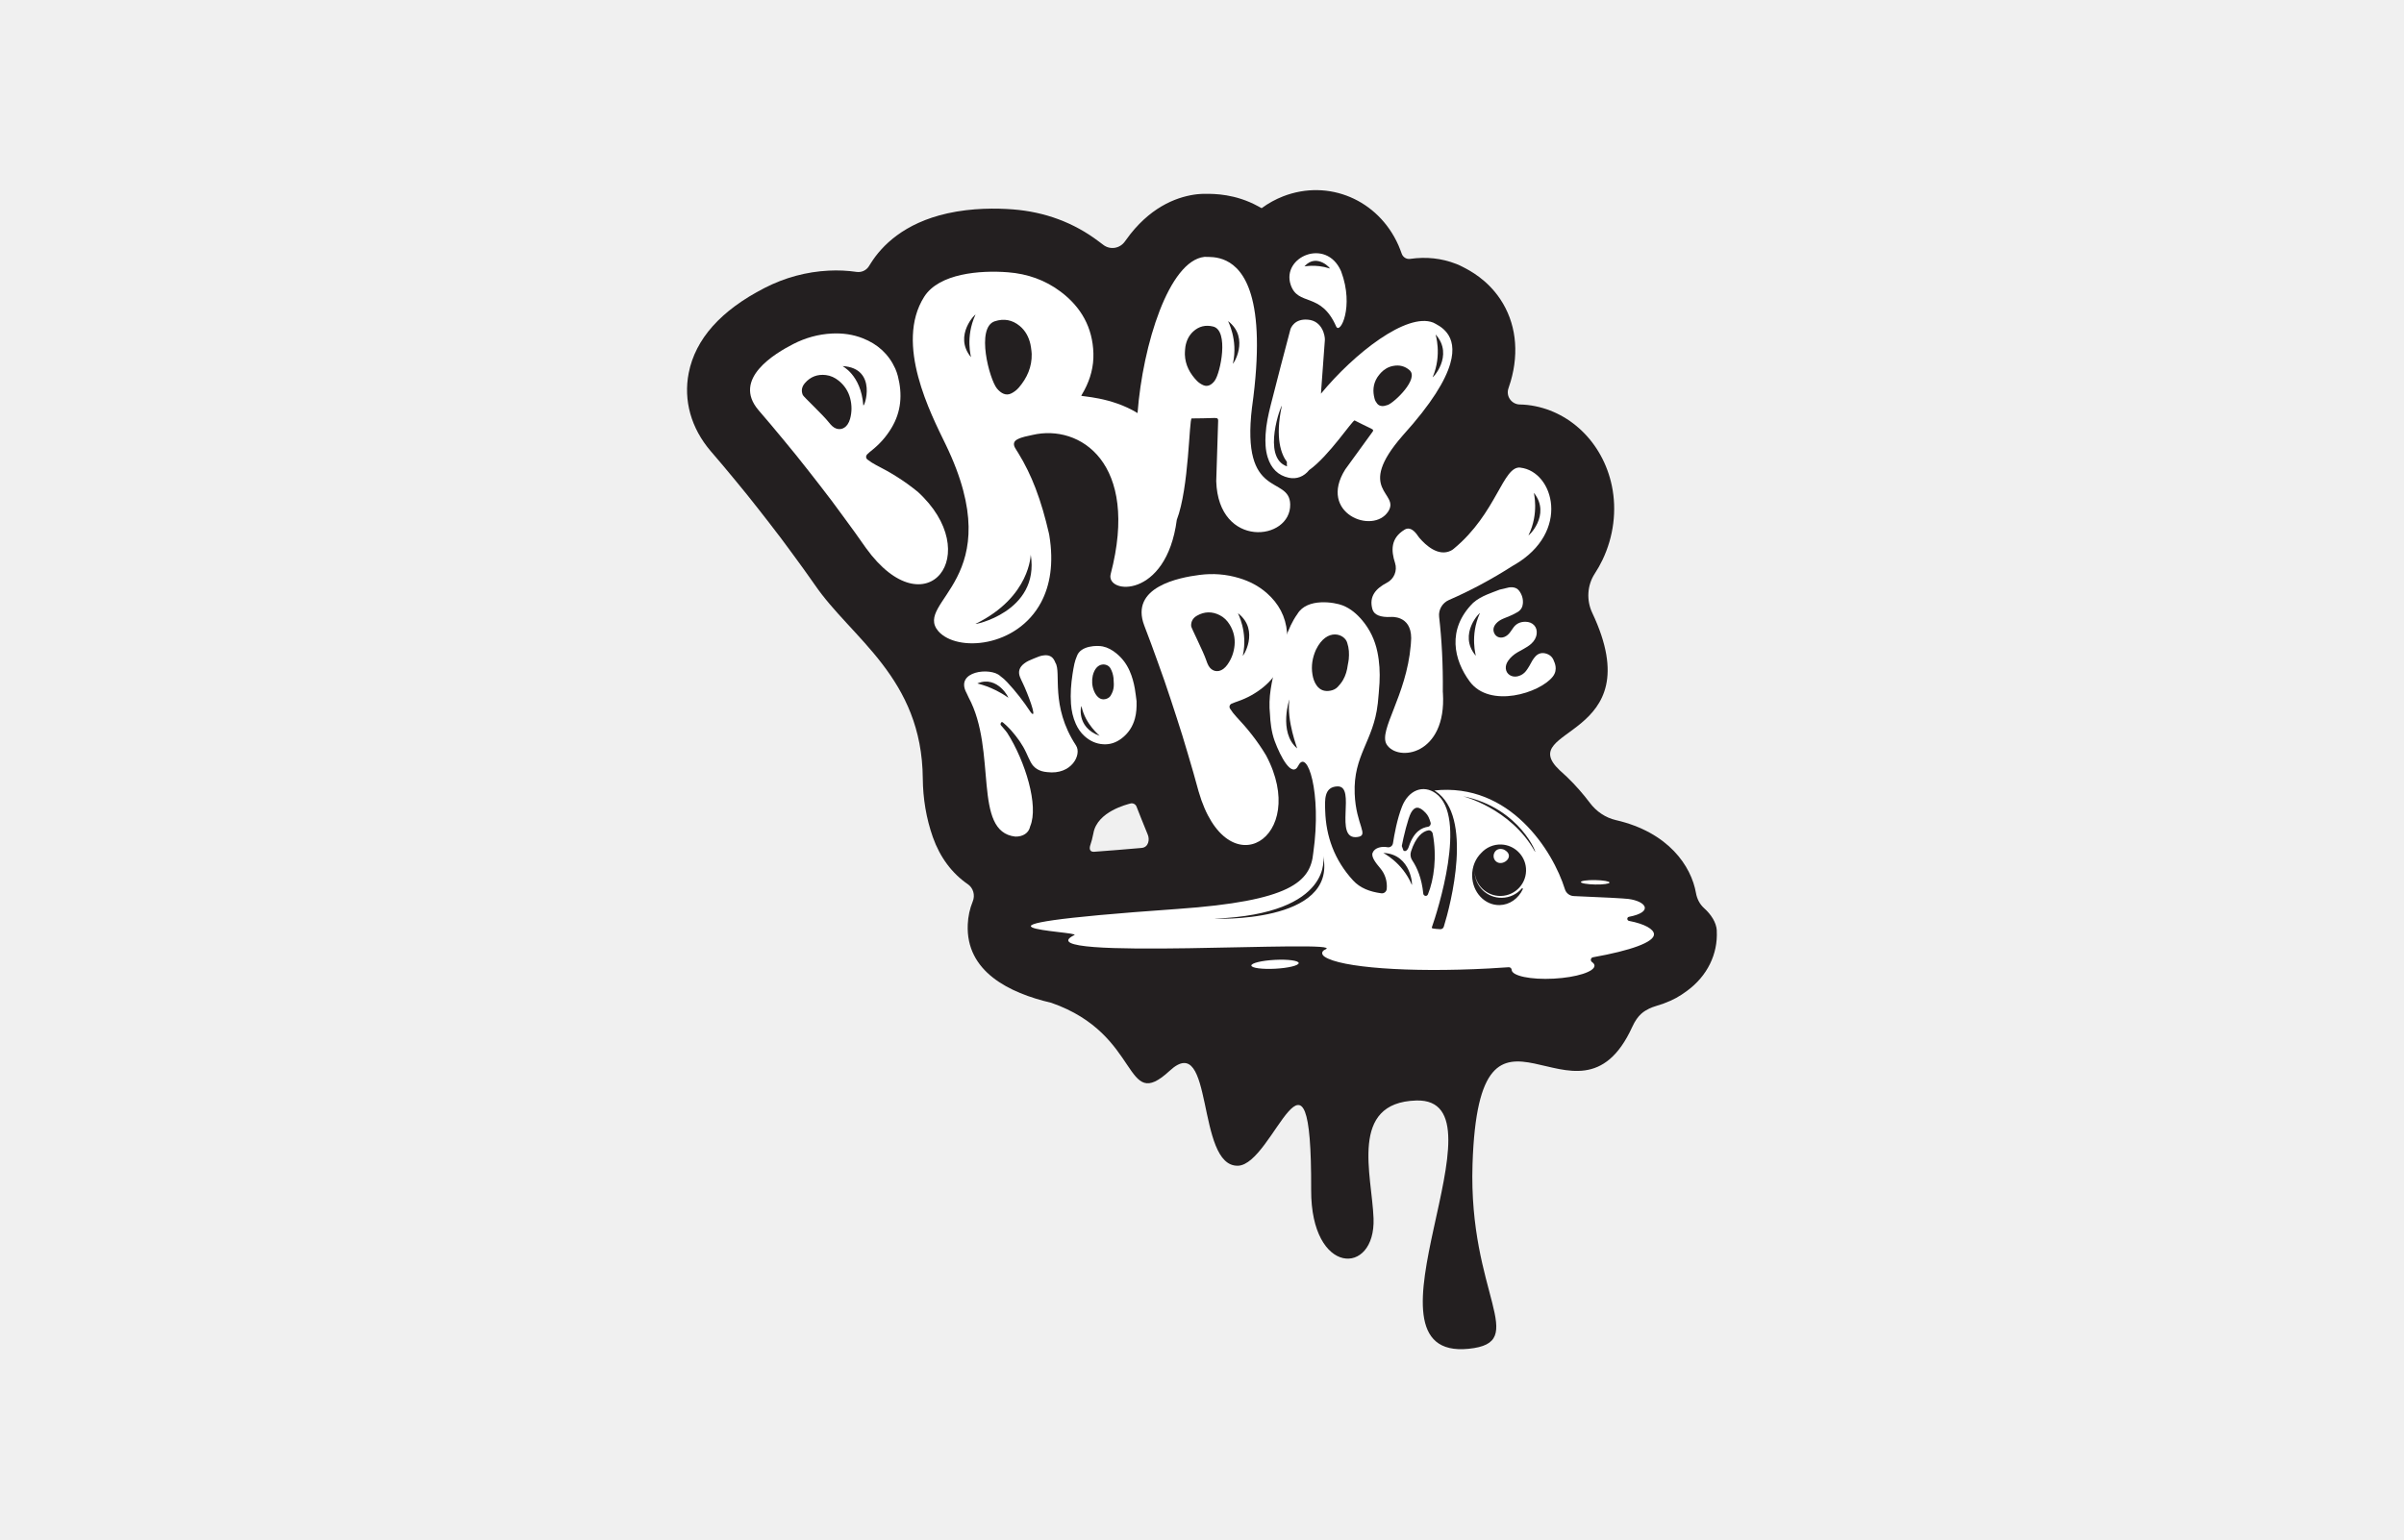
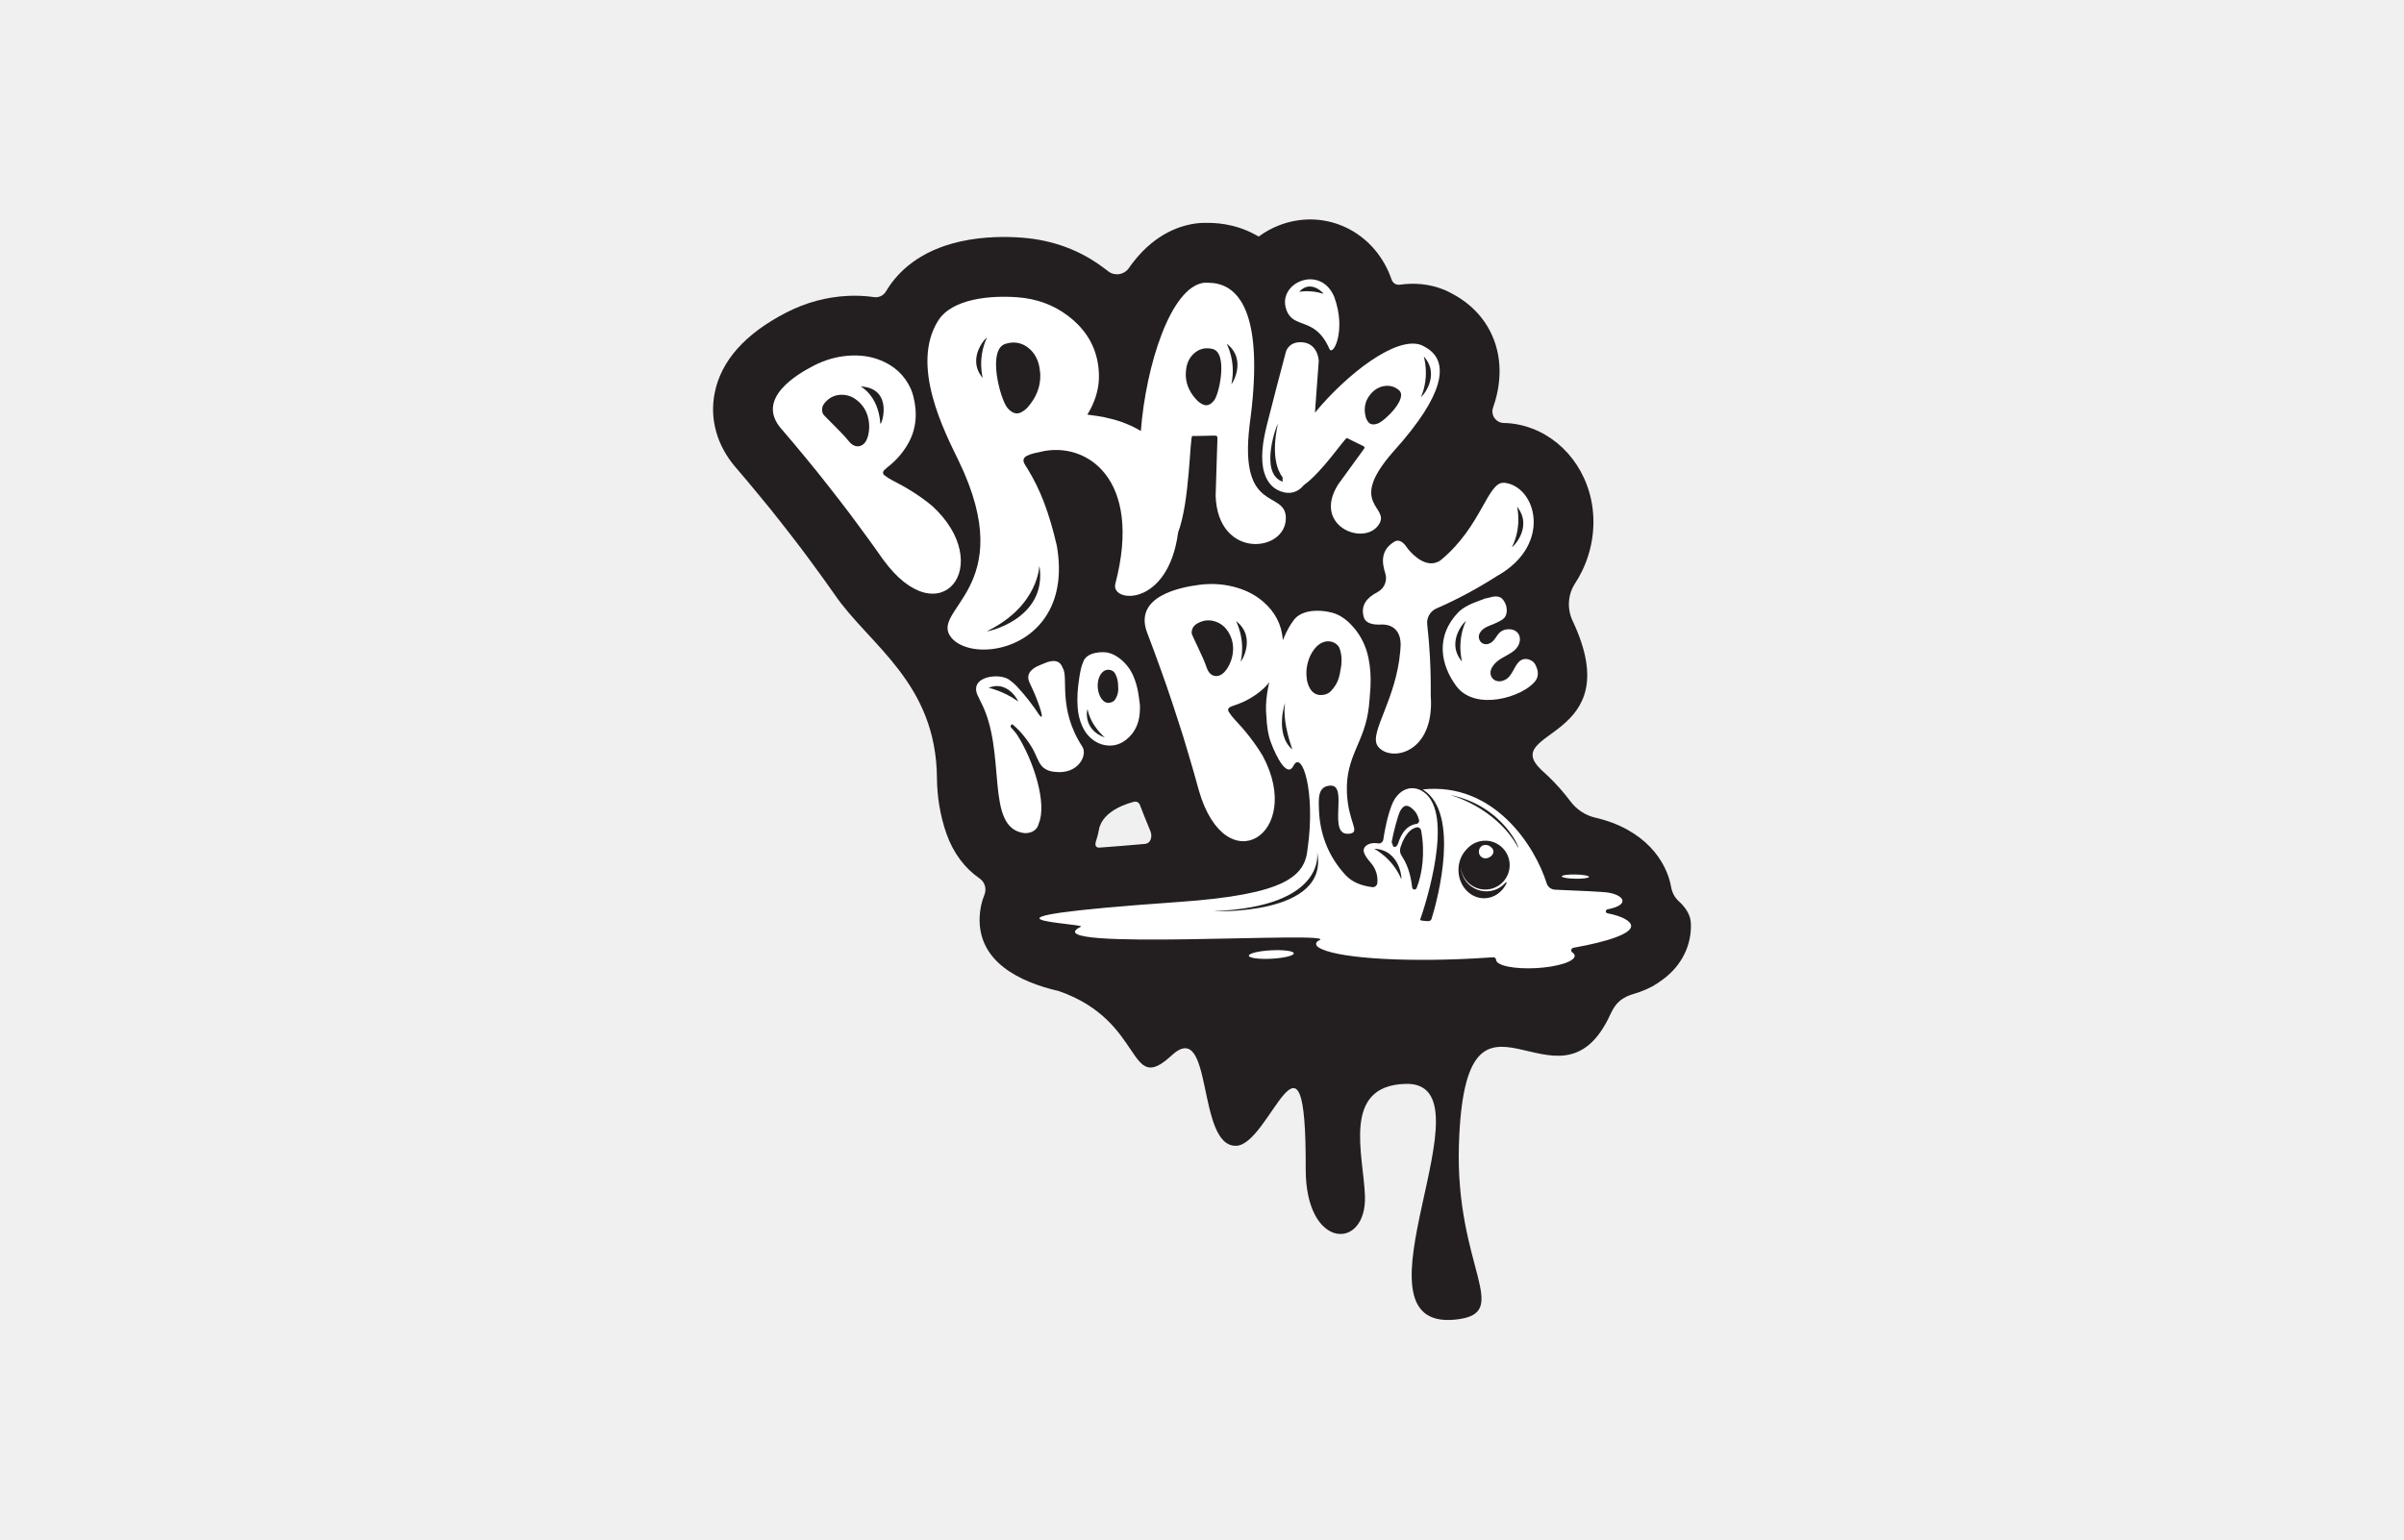
<svg xmlns="http://www.w3.org/2000/svg" id="Layer_1" version="1.1" viewBox="0 0 640 410">
  <defs>
    <style>
      .st0 {
        fill: #231f20;
      }

      .st1 {
        fill: #fff;
      }
    </style>
  </defs>
-   <path class="st0" d="M457.06,247.87c-.12-2.26-1.58-4.39-3.4-6.03-1.16-1.04-1.88-2.48-2.15-4.01-1.26-7.19-7.31-16.2-21.32-19.43-2.78-.64-5.2-2.3-6.92-4.58-1.74-2.31-3.76-4.65-6.09-6.9-.65-.62-1.33-1.2-1.97-1.81-12.23-11.57,24.7-7.95,8.69-41.89-1.59-3.36-1.37-7.34.66-10.46.77-1.18,1.46-2.4,2.06-3.66,2.97-6.19,3.85-13.2,2.49-19.74-2.41-11.59-11.41-20.24-22.41-21.51-.69-.08-1.37-.12-2.05-.13-2.24-.02-3.8-2.22-3.06-4.33.21-.61.41-1.23.59-1.83,2.32-7.97,1.34-15.75-2.78-21.9-3.51-5.25-8.13-7.62-9.86-8.52l-.09-.04s-.02-.01-.03-.02c-.51-.27-1.04-.52-1.57-.73-.07-.03-.14-.06-.21-.08-3.84-1.5-7.92-1.94-12.23-1.33-.96.14-1.88-.42-2.22-1.33l-.44-1.18s0,0,0,0c-.14-.37-.29-.75-.47-1.15-5.38-12.09-18.56-17.68-30.67-13-2.03.79-3.94,1.84-5.66,3.11-.04.03-.1.04-.15.01l-.86-.47c-6.07-3.33-11.74-3.31-13.87-3.31h-.15c-.67,0-1.35.02-2.02.09-.04,0-.09,0-.13.01-4.71.53-11.63,2.79-17.83,10.61-.49.62-.97,1.27-1.45,1.95-1.33,1.9-3.9,2.34-5.75.94l-1.32-.99c-6.58-4.96-14.25-7.81-22.79-8.47-4.28-.33-10.77-.42-17.41,1.06-11.55,2.58-17.45,8.62-20.36,13.23l-.55.87c-.7,1.1-1.98,1.68-3.27,1.49-2.41-.35-4.88-.47-7.41-.34-5.95.3-11.7,1.85-17.09,4.62-11.61,5.96-18.41,13.57-20.19,22.64-1.44,7.32.64,14.7,5.84,20.79.39.46.78.91,1.17,1.37.71.83,1.43,1.67,2.13,2.5,1.1,1.3,2.19,2.62,3.21,3.86l.09.11c1.07,1.3,2.08,2.52,3.07,3.75,1.06,1.31,2.11,2.65,3.09,3.9.95,1.21,1.96,2.51,3.11,3.99l.24.32c.93,1.21,1.81,2.34,2.67,3.48.76,1.01,1.52,2.05,2.32,3.14l1.22,1.66c.83,1.13,1.62,2.2,2.39,3.28.67.93,1.33,1.87,1.99,2.8.31.44.62.88.93,1.32.04.05.07.1.11.15,9.73,14.25,28.54,24.73,28.74,51.61.04,5.2.9,10.55,2.68,15.59,1.91,5.39,5.12,9.65,9.29,12.51,1.48,1.01,2.01,2.94,1.33,4.59-.79,1.92-1.24,3.99-1.33,6.14-.56,12.55,11.03,18.25,22.23,20.86,24.26,8.43,19.09,29.59,31.54,18.09,11.86-10.96,6.89,25.6,18.16,25.3,9.56-.26,19.67-40.21,19.49,6.44-.09,22.91,17.17,22.99,16.61,7.58-.42-11.56-6.61-30.86,11.36-31.39,25.71-.75-17.91,69.37,13.97,66.12,16.5-1.68-.11-14.5,1.02-49.16,1.78-54.99,27.84-4.33,42.52-36.56,1.53-3.35,3.2-4.2,4.5-4.87.92-.48,2.86-.98,3.72-1.3,2.91-1.08,4.37-1.97,6.37-3.43,5.36-3.93,8.25-9.77,7.91-16.02ZM290.24,225.15c.29-.82.64-2.12.85-3.26,1.02-5.82,9.13-7.7,9.81-7.9.68-.2,1.4.14,1.66.79.68,1.68,1.89,4.87,3,7.49.55,1.29.23,3.38-1.64,3.54-3.69.33-9.7.82-12.62,1.02-1.05.07-1.37-.6-1.07-1.68Z" />
+   <path class="st0" d="M450.14,245.71c-.11-2.14-1.5-4.17-3.22-5.72-1.1-.99-1.79-2.35-2.04-3.81-1.2-6.82-6.94-15.38-20.24-18.45-2.64-.61-4.94-2.18-6.57-4.35-1.65-2.2-3.57-4.41-5.78-6.55-.61-.59-1.26-1.14-1.87-1.72-11.61-10.99,23.45-7.55,8.25-39.77-1.51-3.19-1.3-6.97.62-9.93.73-1.12,1.38-2.28,1.96-3.48,2.82-5.87,3.66-12.53,2.37-18.74-2.29-11.01-10.84-19.22-21.28-20.42-.65-.08-1.3-.12-1.95-.12-2.12-.02-3.6-2.1-2.9-4.11.2-.58.39-1.16.56-1.74,2.21-7.57,1.27-14.96-2.64-20.79-3.34-4.98-7.72-7.24-9.37-8.09l-.08-.04s-.02-.01-.03-.02c-.48-.26-.98-.49-1.49-.7-.07-.03-.13-.05-.2-.08-3.64-1.43-7.52-1.84-11.61-1.26-.91.13-1.79-.4-2.11-1.26l-.42-1.12s0,0,0,0c-.13-.35-.28-.71-.45-1.09-5.11-11.48-17.63-16.79-29.12-12.35-1.93.75-3.74,1.75-5.37,2.95-.04.03-.1.03-.14,0l-.82-.45c-5.77-3.16-11.14-3.15-13.17-3.15h-.14c-.64,0-1.28.02-1.92.09-.04,0-.08,0-.13.01-4.47.5-11.04,2.65-16.93,10.08-.47.59-.93,1.2-1.37,1.85-1.26,1.81-3.7,2.22-5.46.9l-1.25-.94c-6.25-4.71-13.53-7.41-21.64-8.04-4.06-.32-10.23-.4-16.53,1.01-10.96,2.45-16.57,8.18-19.34,12.56l-.52.83c-.66,1.05-1.88,1.6-3.1,1.42-2.29-.33-4.64-.44-7.04-.32-5.65.28-11.11,1.76-16.23,4.38-11.03,5.65-17.48,12.89-19.17,21.5-1.37,6.95.6,13.96,5.55,19.74.37.43.74.87,1.11,1.3.68.79,1.35,1.58,2.02,2.38,1.04,1.24,2.08,2.49,3.05,3.67l.09.11c1.02,1.23,1.97,2.39,2.92,3.56,1,1.25,2,2.51,2.94,3.7.9,1.15,1.86,2.38,2.95,3.79l.23.3c.88,1.14,1.72,2.22,2.53,3.3.72.96,1.44,1.94,2.2,2.98l1.16,1.58c.79,1.08,1.54,2.09,2.27,3.12.64.88,1.26,1.77,1.89,2.66.3.42.59.84.89,1.26.03.05.07.09.1.14,9.24,13.53,27.1,23.48,27.28,49,.04,4.94.86,10.02,2.55,14.8,1.81,5.11,4.86,9.16,8.82,11.88,1.4.96,1.91,2.79,1.26,4.36-.75,1.82-1.17,3.79-1.26,5.83-.53,11.92,10.47,17.33,21.1,19.8,23.03,8.01,18.13,28.1,29.95,17.17,11.26-10.41,6.54,24.31,17.24,24.02,9.08-.25,18.68-38.18,18.51,6.11-.09,21.75,16.31,21.83,15.77,7.2-.4-10.97-6.27-29.31,10.78-29.8,24.41-.71-17,65.87,13.27,62.78,15.67-1.6-.1-13.77.97-46.68,1.69-52.21,26.43-4.11,40.37-34.72,1.45-3.18,3.04-3.99,4.27-4.63.88-.46,2.71-.93,3.54-1.24,2.77-1.03,4.15-1.87,6.05-3.26,5.09-3.73,7.83-9.27,7.51-15.21ZM291.74,224.13c.27-.78.61-2.01.8-3.1.97-5.52,8.67-7.31,9.31-7.5.64-.19,1.33.13,1.58.75.64,1.6,1.79,4.62,2.85,7.11.52,1.23.22,3.21-1.55,3.36-3.51.31-9.21.78-11.98.97-1,.07-1.3-.57-1.01-1.6Z" />
  <g>
-     <path class="st1" d="M400.4,226.26s-.04-.01-.05-.02c-2.5-.92-3.64,2.19-1.84,3.33s5.02-1.68,1.89-3.31Z" />
-     <path class="st1" d="M420.86,234.89c0,.33,1.7.62,3.81.66s3.83-.2,3.83-.52-1.7-.62-3.81-.66-3.83.2-3.83.52Z" />
-     <ellipse class="st1" cx="339.44" cy="256.81" rx="6.31" ry="1.18" transform="translate(-13.14 18.35) rotate(-3.04)" />
-     <path class="st1" d="M404.78,124.52c-4.7-.54-6.28,12.14-17.76,21.62-.23.19-.48.37-.75.5-3.35,1.66-6.71-1.43-8.41-3.42-.12-.14-.22-.29-.33-.44-.27-.41-.54-.76-.82-1.05h0c-.93-.97-1.88-1.24-2.79-.67-3.74,2.29-3.59,5.56-2.53,8.86.66,2.05-.25,4.27-2.16,5.26-2.9,1.52-4.83,3.59-3.87,7.04.44,1.58,2.22,2.21,4.91,2.08h0s5.41-.54,5.42,5.64c-.02.49-.05.97-.08,1.45-.02.18-.03.34-.04.49-1.17,13.44-8.6,22.6-6.44,26.32,2.91,4.8,16.03,2.95,15.01-13.62,0-.12-.03-.23-.03-.35.08-7.24-.29-14-.98-19.94-.22-1.92.85-3.74,2.62-4.51,5.5-2.38,11.46-5.55,17.02-9.13.1-.07.22-.12.33-.18,15.17-8.78,10.55-24.91,1.68-25.93ZM406.94,142.51c2.89-5.92,1.32-11.39,1.42-11.27,4.72,5.94-1.75,11.87-1.42,11.27Z" />
-     <path class="st1" d="M327.91,187.39c.54-.25,1.11-.44,1.67-.64,2.45-.85,4.68-2.08,6.69-3.71,4-3.23,5.87-7.51,6.34-12.48.06-.58.07-1.53.03-2.11-.34-4.28-2.24-7.73-5.38-10.5-2.14-1.89-4.62-3.17-7.34-3.99-3.48-1.06-7.02-1.32-10.62-.85-5.35.69-18.59,3.18-14.67,13.48.61,1.62,1.23,3.23,1.83,4.85.6,1.62,1.19,3.25,1.77,4.88.58,1.63,1.17,3.26,1.74,4.89.57,1.63,1.11,3.28,1.66,4.92.55,1.64,1.08,3.29,1.61,4.93.51,1.59,1.03,3.18,1.52,4.77.51,1.65.99,3.31,1.49,4.97.49,1.66.99,3.32,1.46,4.98.47,1.66.93,3.33,1.39,5,7.57,26.21,29.61,12.26,17.96-9.61-2.24-3.76-4.95-7.16-7.95-10.33-.61-.64-1.15-1.37-1.63-2.11-.33-.51-.12-1.1.43-1.36ZM329.58,163.3c5.99,4.65,1.11,11.94,1.29,11.28,1.41-6.44-1.42-11.38-1.29-11.28ZM326.77,177c-.31.43-.69.84-1.11,1.15-1.43,1.04-3.11.64-3.95-.91-.23-.42-.4-.87-.55-1.32-.81-2.45-4.02-8.67-4.05-9.19-.07-1.27.52-2.19,1.59-2.79,1.96-1.11,3.98-1.14,5.99-.13,1.15.57,2.03,1.46,2.69,2.55,1.03,1.68,1.47,3.53,1.29,5.48-.17,1.87-.8,3.61-1.9,5.15Z" />
-     <path class="st1" d="M302.59,186.81c-.15-1.12-.27-2.24-.46-3.36-.29-1.67-.73-3.3-1.43-4.86-.81-1.81-1.97-3.35-3.52-4.61-1.07-.87-2.25-1.55-3.6-1.83-1.38-.3-5.91-.3-6.89,2.59-.28.64-.5,1.33-.66,2.02-.21.91-.35,1.85-.5,2.78-.4,2.61-.6,5.24-.41,7.91.13,1.83.52,3.62,1.29,5.33.55,1.22,1.28,2.32,2.29,3.23,1.43,1.3,3.08,2.07,4.99,2.19,1.85.12,3.46-.46,4.88-1.53,1.79-1.35,2.98-3.14,3.57-5.32.4-1.47.48-2.99.44-4.53ZM292.75,195.95c-6.44-2.27-4.91-8.37-4.83-7.86,1.01,4.87,4.97,7.91,4.83,7.86ZM296.26,184.04c-.14.42-.35.83-.58,1.21-.24.39-.61.66-1.05.82-.85.31-1.64.19-2.34-.47-.48-.46-.81-1.02-1.05-1.62-.54-1.35-.61-2.71-.32-4.08.95-3.86,4-3.28,4.7-1.92.47.8.71,1.67.82,2.56.04.31.03.63.05.95.08.87.04,1.73-.23,2.55Z" />
-     <path class="st1" d="M357.06,72.32c-.02-.06-.05-.13-.08-.19-3.96-8.89-15.82-3.72-13.38,3.68,1.94,5.87,8.01,1.77,12.11,11.11,1.02,2.31,4.86-5.19,1.35-14.6ZM353.97,71.48c-3.95-1.25-6.81-.42-6.68-.56,3.39-3.79,7.39,1.03,6.68.56Z" />
-     <path class="st1" d="M244.18,130.86c-3.38-2.78-7.08-5.06-10.98-7.03-.79-.4-1.54-.9-2.25-1.44-.49-.37-.48-.99-.06-1.42.42-.42.89-.79,1.36-1.17,2.02-1.63,3.7-3.54,5.04-5.76,2.67-4.39,2.98-9.06,1.74-13.89-.14-.56-.45-1.46-.69-1.99-1.77-3.91-4.72-6.52-8.61-8.06-2.65-1.05-5.42-1.42-8.25-1.28-3.63.18-7.05,1.14-10.28,2.79-4.8,2.46-16.42,9.28-9.24,17.65,1.12,1.32,2.25,2.63,3.37,3.95,1.11,1.32,2.22,2.66,3.32,3.99,1.1,1.33,2.2,2.67,3.29,4.01,1.09,1.35,2.16,2.71,3.23,4.07,1.07,1.36,2.13,2.73,3.19,4.09,1.02,1.32,2.04,2.64,3.05,3.98,1.04,1.38,2.06,2.78,3.08,4.18,1.02,1.39,2.05,2.79,3.06,4.19,1.01,1.41,2,2.82,3,4.24,15.99,22.1,32.01,1.51,13.64-15.12ZM226.3,111.57c-.14.51-.36,1.02-.66,1.46-.99,1.46-2.7,1.66-4.03.49-.35-.31-.67-.68-.96-1.05-1.59-2.03-6.72-6.8-6.92-7.27-.5-1.17-.25-2.24.55-3.17,1.47-1.71,3.36-2.42,5.59-2.15,1.27.15,2.4.69,3.4,1.49,1.54,1.24,2.58,2.83,3.07,4.72.47,1.82.47,3.67-.04,5.49ZM229.83,107.91c-.63-8.2-5.71-10.43-5.51-10.42,9.51.54,5.72,11.34,5.51,10.42Z" />
-     <path class="st1" d="M381.57,85.92s-.02-.01-.04-.02c-7-2.74-20.96,8.14-29.86,18.94.03-.45.06-.9.09-1.35.3-4.31.64-8.63.95-12.94,0,0,0-.01,0-.02.07-1-.62-5.08-4.51-5.4-3.61-.33-4.57,2.24-4.67,2.61,0,0,0,0,0,0-.87,3.28-1.74,6.55-2.59,9.84-.89,3.42-1.78,6.85-2.64,10.28-.65,2.58-1.22,5.17-1.37,7.84-.12,2.08-.05,4.12.55,6.07.94,3.03,2.82,4.85,5.59,5.45,2.12.47,4.08-.31,5.46-2.04,5.22-3.68,11.64-13.46,12.11-13.21,1.44.76,2.94,1.45,4.4,2.17.13.07.26.15.38.23.13.09.17.26.1.42-.03.07-.06.13-.1.18-2.42,3.34-4.84,6.68-7.27,10.02,0,0-.01.02-.02.03-7.34,11.67,7.4,17.48,11.45,11.18,3.27-5.08-9.01-5.49,3.85-20.21.01-.01.02-.03.04-.05,7.76-8.57,11.33-14.68,12.61-19.05,2.33-7.99-3.02-10.17-4.52-10.98ZM341.24,108.13c-1.85,8.65-.11,12.91,1.36,14.87-.03.45-.02.85.03,1.2-6.92-2.38-1.38-16.86-1.39-16.07ZM369.38,107.86c-1.02.39-2.07.44-2.73-.35-.32-.39-.58-.85-.7-1.31-.54-1.97-.42-3.89.7-5.68.08-.13.17-.25.27-.38.24-.31.47-.62.74-.9.85-.89,1.9-1.54,3.22-1.79,1.68-.33,3.15.06,4.37,1.13,2.59,2.25-3.92,8.56-5.86,9.3ZM381.43,100.4c2.55-6.08.67-11.45.77-11.33,5.05,5.66-1.07,11.95-.77,11.33Z" />
-     <path class="st1" d="M333.34,108.39s0-.05,0-.07c2.03-14.68,1.45-23.96-.29-29.82-3.18-10.72-10.25-10.05-12.37-10.09-.02,0-.03,0-.05,0-9.42,1.05-16.39,23.32-17.79,41.59-7.13-4.35-15.12-4.38-14.98-4.63.27-.48.55-.95.81-1.43,1.64-3.08,2.52-6.37,2.42-9.84-.2-6.87-3.25-12.32-8.74-16.44-4.12-3.1-8.84-4.75-14.01-5.15-7.43-.58-18.36.29-22.31,6.54-7.93,12.54,1.82,31.23,5.73,39.32,17.46,36.05-8.79,41.7-1.94,49.74,5,5.63,20.95,4.33,27.35-7.72,2.35-4.43,3.42-10.31,2.18-17.83-.03-.2-.07-.4-.12-.59-.96-4.14-2.08-8.13-3.56-11.98-1.24-3.23-2.74-6.36-4.61-9.39-.29-.47-.6-.92-.86-1.4-.51-.97-.29-1.72.69-2.22,1.24-.64,2.6-.83,3.97-1.15,12.62-2.97,28.57,7.44,20.83,37.05-1.4,5.37,14.81,6.78,17.6-14.45,3.27-8.48,3.28-27.01,3.96-27,2.03.02,4.05-.08,6.08-.12.19,0,.37.02.55.04.2.02.36.2.4.43.02.1.03.18.02.27-.17,5.36-.33,10.71-.51,16.07,0,.01,0,.03,0,.04.57,18.04,19.9,15.93,19.69,6.15-.17-7.89-13.18-.98-10.16-25.9ZM259.68,83.83c-2.77,5.98-1.08,11.42-1.18,11.29-4.84-5.84,1.5-11.9,1.18-11.29ZM274.41,147.71c2.47,15.37-15.52,18.81-14.66,18.41,14.66-7.18,14.63-18.61,14.66-18.41ZM271.2,103.25c-.52.61-1.22,1.14-1.93,1.5-1.47.76-2.81-.03-3.86-1.29-1.99-2.41-5.7-16.25-.56-17.91,2.42-.78,4.65-.38,6.61,1.24,1.54,1.27,2.42,2.95,2.86,4.86.14.61.2,1.23.28,1.85.03.25.06.5.06.75.09,3.45-1.22,6.4-3.46,9.01ZM323.42,101.35c-.79,1.06-1.84,1.76-3.07,1.23-.6-.26-1.19-.65-1.65-1.11-1.94-1.98-3.16-4.28-3.26-7.05,0-.2,0-.4.01-.6.03-.5.05-1,.13-1.5.26-1.55.89-2.94,2.08-4.04,1.51-1.39,3.3-1.82,5.31-1.32,4.26,1.07,1.94,12.36.44,14.38ZM328.24,96.79c1.41-6.44-1.42-11.38-1.29-11.28,5.99,4.65,1.11,11.94,1.29,11.28Z" />
-     <path class="st1" d="M413.64,175.89c-.36-.92-1.05-1.55-2.06-1.84-1.05-.31-2-.08-2.77.71-.33.34-.6.74-.86,1.14-.28.45-.49.94-.77,1.39-.29.48-.58.96-.93,1.41-.55.7-1.29,1.18-2.19,1.4-1.59.38-3.04-.55-3.18-2.05-.07-.77.2-1.47.65-2.12.64-.92,1.5-1.64,2.48-2.22.53-.31,1.07-.59,1.6-.89.72-.41,1.43-.83,2.04-1.38.81-.74,1.33-1.61,1.45-2.66.22-1.84-1.07-3.21-3.03-3.2-1.27,0-2.34.45-3.11,1.47-.29.38-.54.78-.82,1.17-.33.47-.71.88-1.22,1.19-1.23.75-2.65.37-3.15-.86-.37-.9-.14-1.73.52-2.49.5-.58,1.16-.98,1.87-1.29.65-.28,1.32-.52,1.96-.81.67-.31,1.35-.61,1.96-1,.82-.52,1.26-1.28,1.34-2.19.12-1.27-.23-2.42-.98-3.43-.45-.61-1.11-.92-1.91-.95-.27,0-.55-.01-.82.05-.87.19-1.73.41-2.46.58-1.22.47-2.33.87-3.4,1.32-1.33.57-2.6,1.25-3.68,2.21-7.06,7.07-5.1,15.26-.89,20.95,5.35,7.22,18.66,3.08,22.11-1.32,1.51-1.93.37-3.94.23-4.3ZM393.96,163.33c-2.71,6.01-.97,11.42-1.07,11.3-4.9-5.79,1.39-11.92,1.07-11.3Z" />
-     <path class="st1" d="M286.47,198.54c-6.99-10.65-3.82-19.5-5.5-22.05-.1-.3-.25-.59-.42-.86-.53-.86-1.4-1.22-2.5-1.12-.48.04-.97.13-1.41.3-.96.36-1.91.76-2.84,1.18-.39.18-.75.42-1.09.67-1.31.97-1.73,2.18-1.18,3.6.22.56.49,1.11.75,1.65,1.34,2.79,3.79,9.3,2.41,8.09-.13-.12-.24-.25-.34-.4-1.84-2.79-3.89-5.45-6.22-7.94-.55-.59-1.16-1.15-1.84-1.63-2.5-2.42-12.22-1.38-8.96,4.55.16.39.35.78.54,1.16,7.69,14.26.95,35.76,12.42,37.05,2,.05,3.61-.92,3.97-2.74,2.33-5.46-1.31-17.32-6.08-24.83-.39-.61-1.64-1.96-1.74-2.11-.18-.25-.04-.64.26-.84.21-.13,2.02,1.7,2.5,2.25,1.61,1.83,3.01,3.76,4,5.92.38.84.76,1.69,1.19,2.51.85,1.63,2.33,2.5,4.39,2.67,6.55.81,9.24-4.71,7.69-7.07ZM268.39,185.78c-4.38-3.09-8.3-3.73-8.19-3.78,5.45-2.29,8.57,4.15,8.19,3.78Z" />
-     <path class="st1" d="M424.08,254.93c10.01-1.78,16.36-4.03,16.25-6.16-.07-1.31-2.41-2.72-6.65-3.53-.6-.12-.61-.98,0-1.09,6.61-1.27,4.59-4.14-.19-4.76-1.05-.13-6.63-.45-14.51-.76-1.09-.04-2.04-.77-2.36-1.81-3.19-10.25-14.66-28.46-34.77-26.31.13.08.26.16.39.24,10.01,6.77,3.99,30.1,2.13,36.04-.12.4-.49.67-.91.66-.7-.01-1.52-.12-1.99-.19-.27-.04-.31-.21-.28-.3,1.46-4.14,9.62-29.49,1.05-35.68-3.34-2.41-7.27-.88-9,3.54-1.32,3.37-2.04,7.45-2.4,9.75-.11.7-.77,1.19-1.47,1.05-1.44-.28-3.39.06-3.95,1.49-.43,1.08.84,2.7,2.05,4.13,1.29,1.52,1.9,3.51,1.71,5.49h0c-.07.74-.73,1.26-1.45,1.16-3.03-.41-5.63-1.37-7.52-3.44-5.01-5.46-7.21-11.83-7.41-18.49-.09-2.83-.38-6.41,3.25-6.54,5.19-.18-1.15,14.29,5.28,13.49,3.33-.41-.35-3.06-.68-11.55-.41-10.3,5.01-13.98,6.13-23.9,0-.03.01-.06.02-.1.16-1.85.37-3.69.46-5.54.14-2.76,0-5.51-.57-8.23-.65-3.13-1.98-5.95-4.04-8.4-1.43-1.7-3.09-3.12-5.16-3.95-2.13-.86-9.47-2.12-12.08,2.25-.69.96-1.29,2-1.8,3.07-.67,1.42-1.24,2.88-1.81,4.35-1.58,4.09-2.85,8.28-3.51,12.63-.34,2.23-.43,4.47-.19,6.69.08,1.89.35,4.69,1.26,7.14,1.54,4.15,4.58,9.94,6.29,6.52,2.35-4.67,6.27,7.1,3.98,23.18,0,.03-.01.05-.01.07-.73,7.72-6.07,12.81-36.14,14.92-68.66,4.82-25.43,5.96-27.45,6.95-14.59,7.11,73.58.96,66.8,3.84-1.03.44-1.12,1.29-.2,1.92,4.23,2.89,22.27,4.28,43.75,3.14,1.78-.09,3.54-.2,5.26-.33.42-.03.78.29.8.71h0c.09,1.61,5.09,2.65,11.18,2.33,6.09-.32,10.95-1.88,10.87-3.49-.02-.33-.25-.64-.65-.92-.53-.36-.37-1.17.26-1.29ZM345.33,199.3c-5.1-4.3-1.95-13.55-2.06-12.97-.8,5.64,2.17,13.06,2.06,12.97ZM349.41,179.65c-.39-2.32-.01-4.54.95-6.67,2.93-5.96,7.66-4.17,8.3-1.79.48,1.42.55,2.88.41,4.36-.05.52-.17,1.03-.26,1.54-.18,1.42-.56,2.8-1.29,4.04-.38.65-.86,1.24-1.38,1.79-.53.56-1.23.89-2,1.02-1.49.27-2.72-.14-3.62-1.4-.62-.87-.94-1.86-1.11-2.9ZM323.3,244.65c32.11-1.3,28.94-16.83,28.97-16.69,3.75,18.19-29.57,16.68-28.97,16.69ZM375.65,216.44c.92-1.66,2.07-1.93,3.9.04.63.68.93,1.34,1.3,2.56.16.51-.17,1.05-.67,1.13-1.63.25-3.78,1.19-5.13,5.33-.32.97-.93,1.41-1.43.98l-.43-1.19c.41-2.28,1.66-7.42,2.46-8.85ZM375.85,235.61c-2.57-6.07-7.72-8.48-7.56-8.47,7.58.34,7.8,9.11,7.56,8.47ZM378.91,237.96c-.42-4.02-1.58-6.82-2.95-8.86-.46-.68-.57-1.56-.32-2.34,1.26-3.92,3.11-5.37,4.6-5.63.56-.1,1.08.32,1.19.91,1.15,6.13.33,12.19-1.28,16.13-.26.65-1.17.49-1.25-.21ZM399.85,239.09c2.12-.04,4-.99,5.28-2.48.13-.15.36,0,.28.18-1.17,2.48-3.49,4.19-6.2,4.24-3.95.07-7.21-3.42-7.29-7.79-.04-2.42.9-4.6,2.41-6.08,1.32-1.46,3.26-2.36,5.42-2.26,3.41.16,6.23,2.88,6.5,6.29.32,3.98-2.78,7.34-6.71,7.41-3.74.07-6.83-2.87-6.97-6.59,0,.02,0,.04,0,.06.07,3.95,3.33,7.09,7.27,7.02ZM408.62,226.76c-6.47-11.64-19.5-14.79-19.13-14.72,15.36,3.11,19.91,15.93,19.13,14.72Z" />
+     <path class="st1" d="M396.34,225.19s-.03-.01-.05-.02c-2.37-.88-3.46,2.08-1.74,3.16s4.77-1.6,1.79-3.14Z" />
+     <path class="st1" d="M415.77,233.38c0,.31,1.61.59,3.62.63s3.63-.19,3.64-.5-1.61-.59-3.62-.63-3.63.19-3.64.5Z" />
+     <ellipse class="st1" cx="338.45" cy="254.2" rx="5.99" ry="1.12" transform="translate(-13 18.3) rotate(-3.04)" />
+     <path class="st1" d="M400.5,128.58c-4.46-.52-5.97,11.53-16.86,20.52-.22.18-.46.35-.72.47-3.19,1.57-6.37-1.36-7.98-3.25-.11-.13-.21-.27-.31-.42-.26-.39-.52-.72-.78-1h0c-.88-.92-1.78-1.17-2.65-.64-3.55,2.18-3.41,5.28-2.41,8.41.63,1.95-.24,4.05-2.05,5-2.75,1.44-4.59,3.41-3.67,6.68.42,1.5,2.11,2.1,4.67,1.97h0s5.13-.52,5.15,5.35c-.02.46-.04.92-.08,1.37-.02.17-.03.32-.04.46-1.11,12.76-8.16,21.46-6.11,24.99,2.76,4.56,15.22,2.8,14.26-12.93,0-.11-.03-.22-.03-.33.08-6.87-.28-13.29-.93-18.93-.21-1.82.81-3.56,2.49-4.28,5.22-2.26,10.88-5.27,16.16-8.67.1-.06.21-.11.31-.17,14.4-8.34,10.02-23.65,1.6-24.62ZM402.55,145.66c2.75-5.62,1.26-10.81,1.35-10.7,4.48,5.64-1.66,11.27-1.35,10.7Z" />
+     <path class="st1" d="M327.51,188.28c.51-.24,1.05-.42,1.59-.61,2.32-.8,4.44-1.98,6.36-3.52,3.8-3.07,5.57-7.13,6.02-11.85.05-.55.07-1.45.03-2-.32-4.06-2.12-7.34-5.11-9.97-2.03-1.79-4.39-3.01-6.97-3.79-3.3-1-6.67-1.25-10.09-.81-5.08.66-17.65,3.02-13.93,12.8.58,1.54,1.17,3.07,1.74,4.61.57,1.54,1.13,3.09,1.68,4.63.56,1.55,1.11,3.09,1.65,4.64.54,1.55,1.06,3.11,1.58,4.67.52,1.56,1.03,3.12,1.53,4.68.49,1.51.98,3.02,1.45,4.53.48,1.57.94,3.15,1.41,4.72.47,1.58.94,3.15,1.39,4.73.45,1.58.88,3.17,1.32,4.75,7.18,24.88,28.12,11.64,17.05-9.12-2.12-3.57-4.7-6.8-7.55-9.81-.58-.61-1.09-1.3-1.55-2.01-.31-.49-.11-1.04.41-1.29ZM329.09,165.41c5.69,4.42,1.06,11.34,1.23,10.71,1.33-6.12-1.35-10.8-1.23-10.71ZM326.43,178.41c-.29.41-.65.8-1.06,1.09-1.36.98-2.95.61-3.75-.86-.22-.39-.38-.82-.52-1.25-.76-2.33-3.82-8.23-3.84-8.72-.07-1.21.5-2.08,1.51-2.65,1.86-1.06,3.78-1.08,5.69-.13,1.09.55,1.93,1.39,2.56,2.43.98,1.6,1.39,3.35,1.22,5.21-.16,1.78-.76,3.43-1.8,4.89Z" />
+     <path class="st1" d="M303.47,187.73c-.14-1.06-.26-2.13-.44-3.19-.27-1.58-.7-3.13-1.36-4.62-.76-1.72-1.87-3.18-3.34-4.38-1.02-.82-2.14-1.47-3.41-1.74-1.31-.28-5.61-.28-6.54,2.46-.27.61-.48,1.26-.63,1.92-.2.87-.34,1.76-.47,2.64-.38,2.48-.57,4.97-.39,7.51.12,1.74.49,3.43,1.23,5.06.52,1.16,1.22,2.21,2.17,3.07,1.36,1.23,2.93,1.97,4.74,2.08,1.76.11,3.29-.43,4.64-1.45,1.7-1.28,2.82-2.98,3.39-5.05.38-1.4.45-2.84.42-4.3ZM294.13,196.4c-6.12-2.16-4.66-7.95-4.59-7.46.96,4.62,4.71,7.51,4.59,7.46ZM297.45,185.09c-.13.4-.33.79-.55,1.15-.23.37-.58.62-1,.78-.81.3-1.56.18-2.22-.44-.46-.43-.76-.97-.99-1.54-.51-1.28-.58-2.58-.31-3.88.9-3.67,3.8-3.11,4.46-1.82.45.76.67,1.58.78,2.44.04.3.03.6.05.9.08.83.04,1.64-.22,2.42Z" />
+     <path class="st1" d="M355.19,79.02c-.02-.06-.05-.12-.08-.18-3.76-8.44-15.03-3.54-12.7,3.5,1.84,5.57,7.61,1.68,11.5,10.55.96,2.2,4.61-4.93,1.28-13.86ZM352.26,78.22c-3.75-1.19-6.47-.4-6.35-.54,3.22-3.59,7.01.98,6.35.54Z" />
+     <path class="st1" d="M248,134.6c-3.21-2.64-6.72-4.81-10.43-6.68-.75-.38-1.46-.85-2.13-1.36-.46-.35-.46-.94-.05-1.35.4-.4.85-.75,1.29-1.11,1.91-1.54,3.51-3.36,4.79-5.47,2.54-4.17,2.83-8.6,1.66-13.19-.14-.53-.43-1.39-.65-1.89-1.68-3.71-4.48-6.19-8.18-7.65-2.52-1-5.15-1.34-7.84-1.21-3.45.17-6.7,1.08-9.76,2.65-4.55,2.34-15.59,8.81-8.78,16.76,1.07,1.25,2.14,2.49,3.2,3.75,1.06,1.26,2.11,2.52,3.15,3.79,1.05,1.27,2.09,2.53,3.12,3.81,1.03,1.28,2.05,2.57,3.06,3.86,1.01,1.29,2.02,2.59,3.03,3.89.97,1.25,1.94,2.51,2.89,3.78.99,1.31,1.95,2.64,2.93,3.97.97,1.32,1.95,2.65,2.91,3.98.96,1.33,1.9,2.68,2.85,4.02,15.18,20.98,30.4,1.44,12.95-14.36ZM231.03,116.29c-.14.48-.34.97-.62,1.39-.94,1.39-2.57,1.57-3.82.46-.34-.3-.64-.64-.92-1-1.51-1.93-6.38-6.46-6.57-6.91-.48-1.11-.24-2.13.52-3.01,1.39-1.63,3.19-2.3,5.31-2.04,1.21.14,2.28.66,3.23,1.42,1.46,1.17,2.45,2.68,2.91,4.48.45,1.73.44,3.48-.04,5.21ZM234.38,112.81c-.6-7.79-5.42-9.91-5.23-9.9,9.03.51,5.43,10.77,5.23,9.9Z" />
+     <path class="st1" d="M378.47,91.93s-.02-.01-.04-.02c-6.65-2.6-19.9,7.73-28.35,17.98.03-.43.05-.86.08-1.29.28-4.1.61-8.19.91-12.29,0,0,0-.01,0-.02.07-.95-.58-4.82-4.29-5.13-3.43-.32-4.34,2.13-4.43,2.48,0,0,0,0,0,0-.82,3.11-1.65,6.22-2.46,9.34-.85,3.25-1.69,6.5-2.51,9.76-.61,2.45-1.16,4.91-1.31,7.44-.11,1.97-.05,3.91.53,5.77.89,2.87,2.68,4.6,5.31,5.18,2.02.44,3.88-.29,5.19-1.94,4.96-3.49,11.05-12.78,11.5-12.54,1.37.72,2.79,1.37,4.18,2.06.13.06.25.14.36.22.12.08.17.25.1.4-.03.06-.06.12-.09.17-2.3,3.17-4.6,6.34-6.9,9.51,0,0-.01.02-.02.03-6.97,11.08,7.02,16.59,10.87,10.62,3.1-4.82-8.55-5.22,3.66-19.19.01-.01.02-.03.03-.04,7.37-8.14,10.76-13.94,11.97-18.09,2.21-7.58-2.87-9.66-4.29-10.42ZM340.17,113.02c-1.75,8.21-.11,12.26,1.29,14.12-.03.42-.02.81.03,1.14-6.57-2.26-1.31-16.01-1.32-15.26ZM366.88,112.76c-.97.37-1.97.42-2.59-.34-.3-.37-.55-.81-.67-1.25-.51-1.87-.4-3.69.66-5.4.08-.12.17-.24.26-.36.23-.29.44-.59.7-.86.81-.84,1.81-1.46,3.06-1.7,1.59-.31,2.99.06,4.14,1.07,2.45,2.14-3.72,8.13-5.57,8.83ZM378.33,105.68c2.42-5.77.63-10.87.73-10.76,4.8,5.38-1.01,11.34-.73,10.76Z" />
+     <path class="st1" d="M332.67,113.26s0-.05,0-.07c1.93-13.94,1.38-22.75-.27-28.32-3.02-10.18-9.73-9.54-11.74-9.58-.02,0-.03,0-.05,0-8.95,1-15.56,22.14-16.89,39.49-6.77-4.13-14.36-4.16-14.22-4.4.26-.45.53-.9.77-1.36,1.55-2.93,2.39-6.05,2.29-9.35-.19-6.52-3.09-11.69-8.3-15.61-3.91-2.95-8.4-4.51-13.31-4.89-7.06-.55-17.44.28-21.18,6.21-7.53,11.91,1.73,29.66,5.44,37.33,16.58,34.23-8.35,39.6-1.84,47.23,4.75,5.34,19.89,4.11,25.97-7.33,2.24-4.21,3.25-9.79,2.07-16.93-.03-.19-.07-.38-.11-.56-.92-3.93-1.98-7.72-3.38-11.38-1.18-3.07-2.6-6.04-4.38-8.92-.27-.44-.57-.87-.81-1.33-.48-.92-.27-1.63.66-2.11,1.18-.6,2.47-.79,3.76-1.09,11.99-2.82,27.13,7.07,19.78,35.18-1.33,5.1,14.06,6.43,16.72-13.72,3.1-8.05,3.12-25.65,3.76-25.64,1.92.02,3.85-.08,5.77-.11.18,0,.35.02.53.04.19.02.35.19.38.41.02.09.02.17.02.25-.16,5.09-.32,10.17-.48,15.26,0,.01,0,.03,0,.04.54,17.13,18.89,15.13,18.69,5.84-.16-7.49-12.51-.93-9.65-24.59ZM262.73,89.94c-2.63,5.68-1.03,10.84-1.12,10.72-4.6-5.55,1.42-11.3,1.12-10.72ZM276.71,150.6c2.34,14.6-14.73,17.86-13.92,17.48,13.92-6.82,13.89-17.67,13.92-17.48ZM273.67,108.38c-.49.58-1.15,1.08-1.84,1.43-1.4.72-2.67-.03-3.66-1.23-1.89-2.29-5.41-15.43-.53-17,2.3-.74,4.42-.36,6.27,1.17,1.46,1.21,2.3,2.8,2.72,4.61.13.58.19,1.17.26,1.76.03.24.05.47.06.71.08,3.27-1.16,6.08-3.28,8.55ZM323.25,106.58c-.75,1.01-1.74,1.67-2.92,1.17-.57-.25-1.13-.62-1.56-1.05-1.85-1.88-3-4.07-3.09-6.69,0-.19,0-.38.01-.57.03-.48.05-.95.13-1.42.25-1.47.85-2.79,1.98-3.83,1.43-1.32,3.13-1.73,5.04-1.25,4.04,1.02,1.84,11.73.42,13.66ZM327.83,102.25c1.33-6.12-1.35-10.8-1.23-10.71,5.69,4.42,1.06,11.34,1.23,10.71Z" />
+     <path class="st1" d="M408.91,177.36c-.34-.87-1-1.47-1.95-1.75-1-.29-1.9-.07-2.63.68-.32.32-.57.7-.81,1.08-.27.43-.47.89-.73,1.32-.27.46-.55.92-.88,1.34-.52.67-1.22,1.12-2.08,1.33-1.51.37-2.89-.53-3.02-1.95-.07-.73.19-1.39.61-2.01.61-.88,1.42-1.55,2.36-2.11.5-.3,1.02-.56,1.52-.85.68-.39,1.36-.78,1.94-1.31.77-.7,1.26-1.53,1.38-2.52.21-1.74-1.01-3.05-2.88-3.04-1.2,0-2.22.43-2.95,1.39-.27.36-.52.74-.78,1.11-.31.44-.68.84-1.16,1.13-1.17.71-2.51.35-2.99-.82-.35-.85-.13-1.64.49-2.36.48-.55,1.1-.93,1.77-1.22.61-.27,1.25-.49,1.86-.77.63-.29,1.28-.58,1.86-.95.78-.49,1.19-1.21,1.27-2.08.11-1.21-.22-2.3-.93-3.26-.43-.58-1.05-.87-1.82-.9-.26,0-.53,0-.78.04-.82.18-1.64.38-2.34.55-1.16.45-2.21.82-3.23,1.25-1.27.54-2.47,1.19-3.49,2.1-6.7,6.71-4.84,14.49-.84,19.9,5.08,6.86,17.72,2.92,21-1.25,1.44-1.83.35-3.74.22-4.08ZM390.23,165.44c-2.57,5.71-.92,10.85-1.02,10.73-4.65-5.5,1.32-11.31,1.02-10.73Z" />
+     <path class="st1" d="M288.16,198.87c-6.63-10.12-3.62-18.51-5.22-20.94-.09-.28-.24-.56-.4-.82-.51-.82-1.33-1.16-2.38-1.06-.45.04-.92.13-1.34.28-.92.34-1.81.72-2.7,1.12-.37.17-.71.4-1.03.63-1.25.93-1.64,2.07-1.12,3.41.21.53.46,1.05.71,1.57,1.28,2.64,3.6,8.83,2.29,7.68-.13-.11-.23-.24-.32-.38-1.75-2.65-3.69-5.17-5.91-7.54-.52-.56-1.11-1.09-1.75-1.55-2.37-2.3-11.6-1.31-8.51,4.32.15.37.33.74.51,1.1,7.3,13.54.91,33.96,11.79,35.18,1.9.05,3.43-.87,3.77-2.61,2.21-5.19-1.24-16.45-5.77-23.58-.37-.58-1.56-1.86-1.66-2-.17-.23-.04-.61.25-.8.2-.13,1.92,1.62,2.38,2.14,1.53,1.74,2.86,3.57,3.79,5.62.36.8.72,1.6,1.13,2.38.81,1.55,2.21,2.38,4.17,2.53,6.22.77,8.77-4.47,7.3-6.71ZM271,186.75c-4.16-2.93-7.88-3.54-7.77-3.59,5.18-2.17,8.14,3.94,7.77,3.59Z" />
+     <path class="st1" d="M418.82,252.41c9.51-1.69,15.54-3.82,15.43-5.85-.07-1.24-2.28-2.58-6.31-3.35-.57-.11-.58-.93,0-1.04,6.28-1.21,4.36-3.93-.18-4.52-.99-.13-6.3-.43-13.77-.72-1.04-.04-1.94-.73-2.24-1.72-3.03-9.73-13.92-27.02-33.02-24.98.12.07.25.15.37.23,9.51,6.43,3.79,28.58,2.02,34.22-.12.38-.47.64-.86.63-.66,0-1.44-.11-1.89-.18-.26-.04-.3-.2-.27-.28,1.39-3.93,9.14-28,.99-33.87-3.17-2.29-6.9-.84-8.55,3.36-1.26,3.2-1.94,7.08-2.28,9.26-.1.67-.74,1.13-1.4,1-1.37-.26-3.22.06-3.75,1.41-.4,1.03.79,2.56,1.95,3.92,1.23,1.45,1.81,3.33,1.62,5.22h0c-.07.7-.69,1.2-1.38,1.1-2.88-.39-5.34-1.3-7.14-3.27-4.75-5.19-6.84-11.24-7.03-17.56-.08-2.69-.36-6.08,3.08-6.21,4.93-.17-1.09,13.57,5.02,12.81,3.16-.39-.33-2.9-.65-10.97-.39-9.78,4.76-13.28,5.82-22.69,0-.03.01-.06.02-.09.15-1.75.35-3.51.43-5.26.13-2.62,0-5.24-.54-7.82-.62-2.98-1.88-5.65-3.84-7.98-1.36-1.61-2.94-2.96-4.9-3.75-2.02-.82-8.99-2.01-11.47,2.14-.66.91-1.23,1.9-1.71,2.91-.64,1.34-1.18,2.74-1.71,4.13-1.5,3.89-2.71,7.86-3.34,11.99-.32,2.12-.41,4.24-.18,6.35.07,1.79.33,4.45,1.2,6.78,1.46,3.94,4.34,9.44,5.98,6.19,2.23-4.43,5.96,6.74,3.78,22.01,0,.02-.01.05-.01.07-.69,7.33-5.76,12.17-34.31,14.17-65.19,4.58-24.15,5.66-26.06,6.6-13.85,6.75,69.86.91,63.43,3.64-.97.41-1.06,1.22-.19,1.82,4.02,2.74,21.14,4.06,41.55,2.98,1.69-.09,3.36-.19,5-.31.4-.03.74.28.76.68h0c.08,1.53,4.83,2.52,10.61,2.21,5.78-.31,10.4-1.79,10.32-3.31-.02-.31-.23-.61-.62-.87-.5-.34-.35-1.11.25-1.22ZM344.05,199.59c-4.84-4.09-1.85-12.87-1.96-12.31-.76,5.36,2.06,12.4,1.96,12.31ZM347.93,180.93c-.37-2.2,0-4.31.9-6.33,2.78-5.66,7.28-3.96,7.88-1.7.45,1.35.52,2.74.39,4.14-.05.49-.16.98-.25,1.47-.17,1.35-.53,2.66-1.23,3.84-.36.61-.82,1.18-1.31,1.7-.5.54-1.17.84-1.9.97-1.41.25-2.58-.14-3.44-1.33-.59-.83-.89-1.77-1.06-2.75ZM323.13,242.65c30.49-1.24,27.48-15.98,27.51-15.85,3.56,17.28-28.07,15.84-27.51,15.85ZM372.84,215.86c.88-1.57,1.97-1.83,3.7.04.6.65.88,1.27,1.23,2.43.15.49-.16.99-.64,1.07-1.55.24-3.59,1.13-4.87,5.06-.3.92-.88,1.34-1.36.93l-.41-1.13c.39-2.17,1.58-7.04,2.33-8.4ZM373.03,234.06c-2.44-5.77-7.33-8.05-7.18-8.04,7.2.33,7.41,8.65,7.18,8.04ZM375.94,236.3c-.4-3.82-1.5-6.48-2.8-8.41-.43-.64-.54-1.48-.3-2.23,1.2-3.72,2.95-5.1,4.37-5.34.53-.09,1.03.31,1.13.87,1.09,5.82.31,11.58-1.21,15.31-.25.62-1.11.47-1.18-.2ZM395.81,237.37c2.01-.04,3.8-.94,5.02-2.35.12-.14.34,0,.26.17-1.11,2.35-3.32,3.98-5.89,4.02-3.75.07-6.85-3.25-6.92-7.4-.04-2.29.85-4.36,2.29-5.77,1.25-1.39,3.1-2.24,5.15-2.15,3.24.15,5.92,2.74,6.17,5.97.3,3.78-2.64,6.97-6.37,7.03-3.55.06-6.48-2.73-6.62-6.26,0,.02,0,.04,0,.06.07,3.75,3.16,6.73,6.91,6.67ZM404.15,225.66c-6.14-11.05-18.52-14.05-18.17-13.98,14.58,2.95,18.91,15.12,18.17,13.98Z" />
  </g>
</svg>
